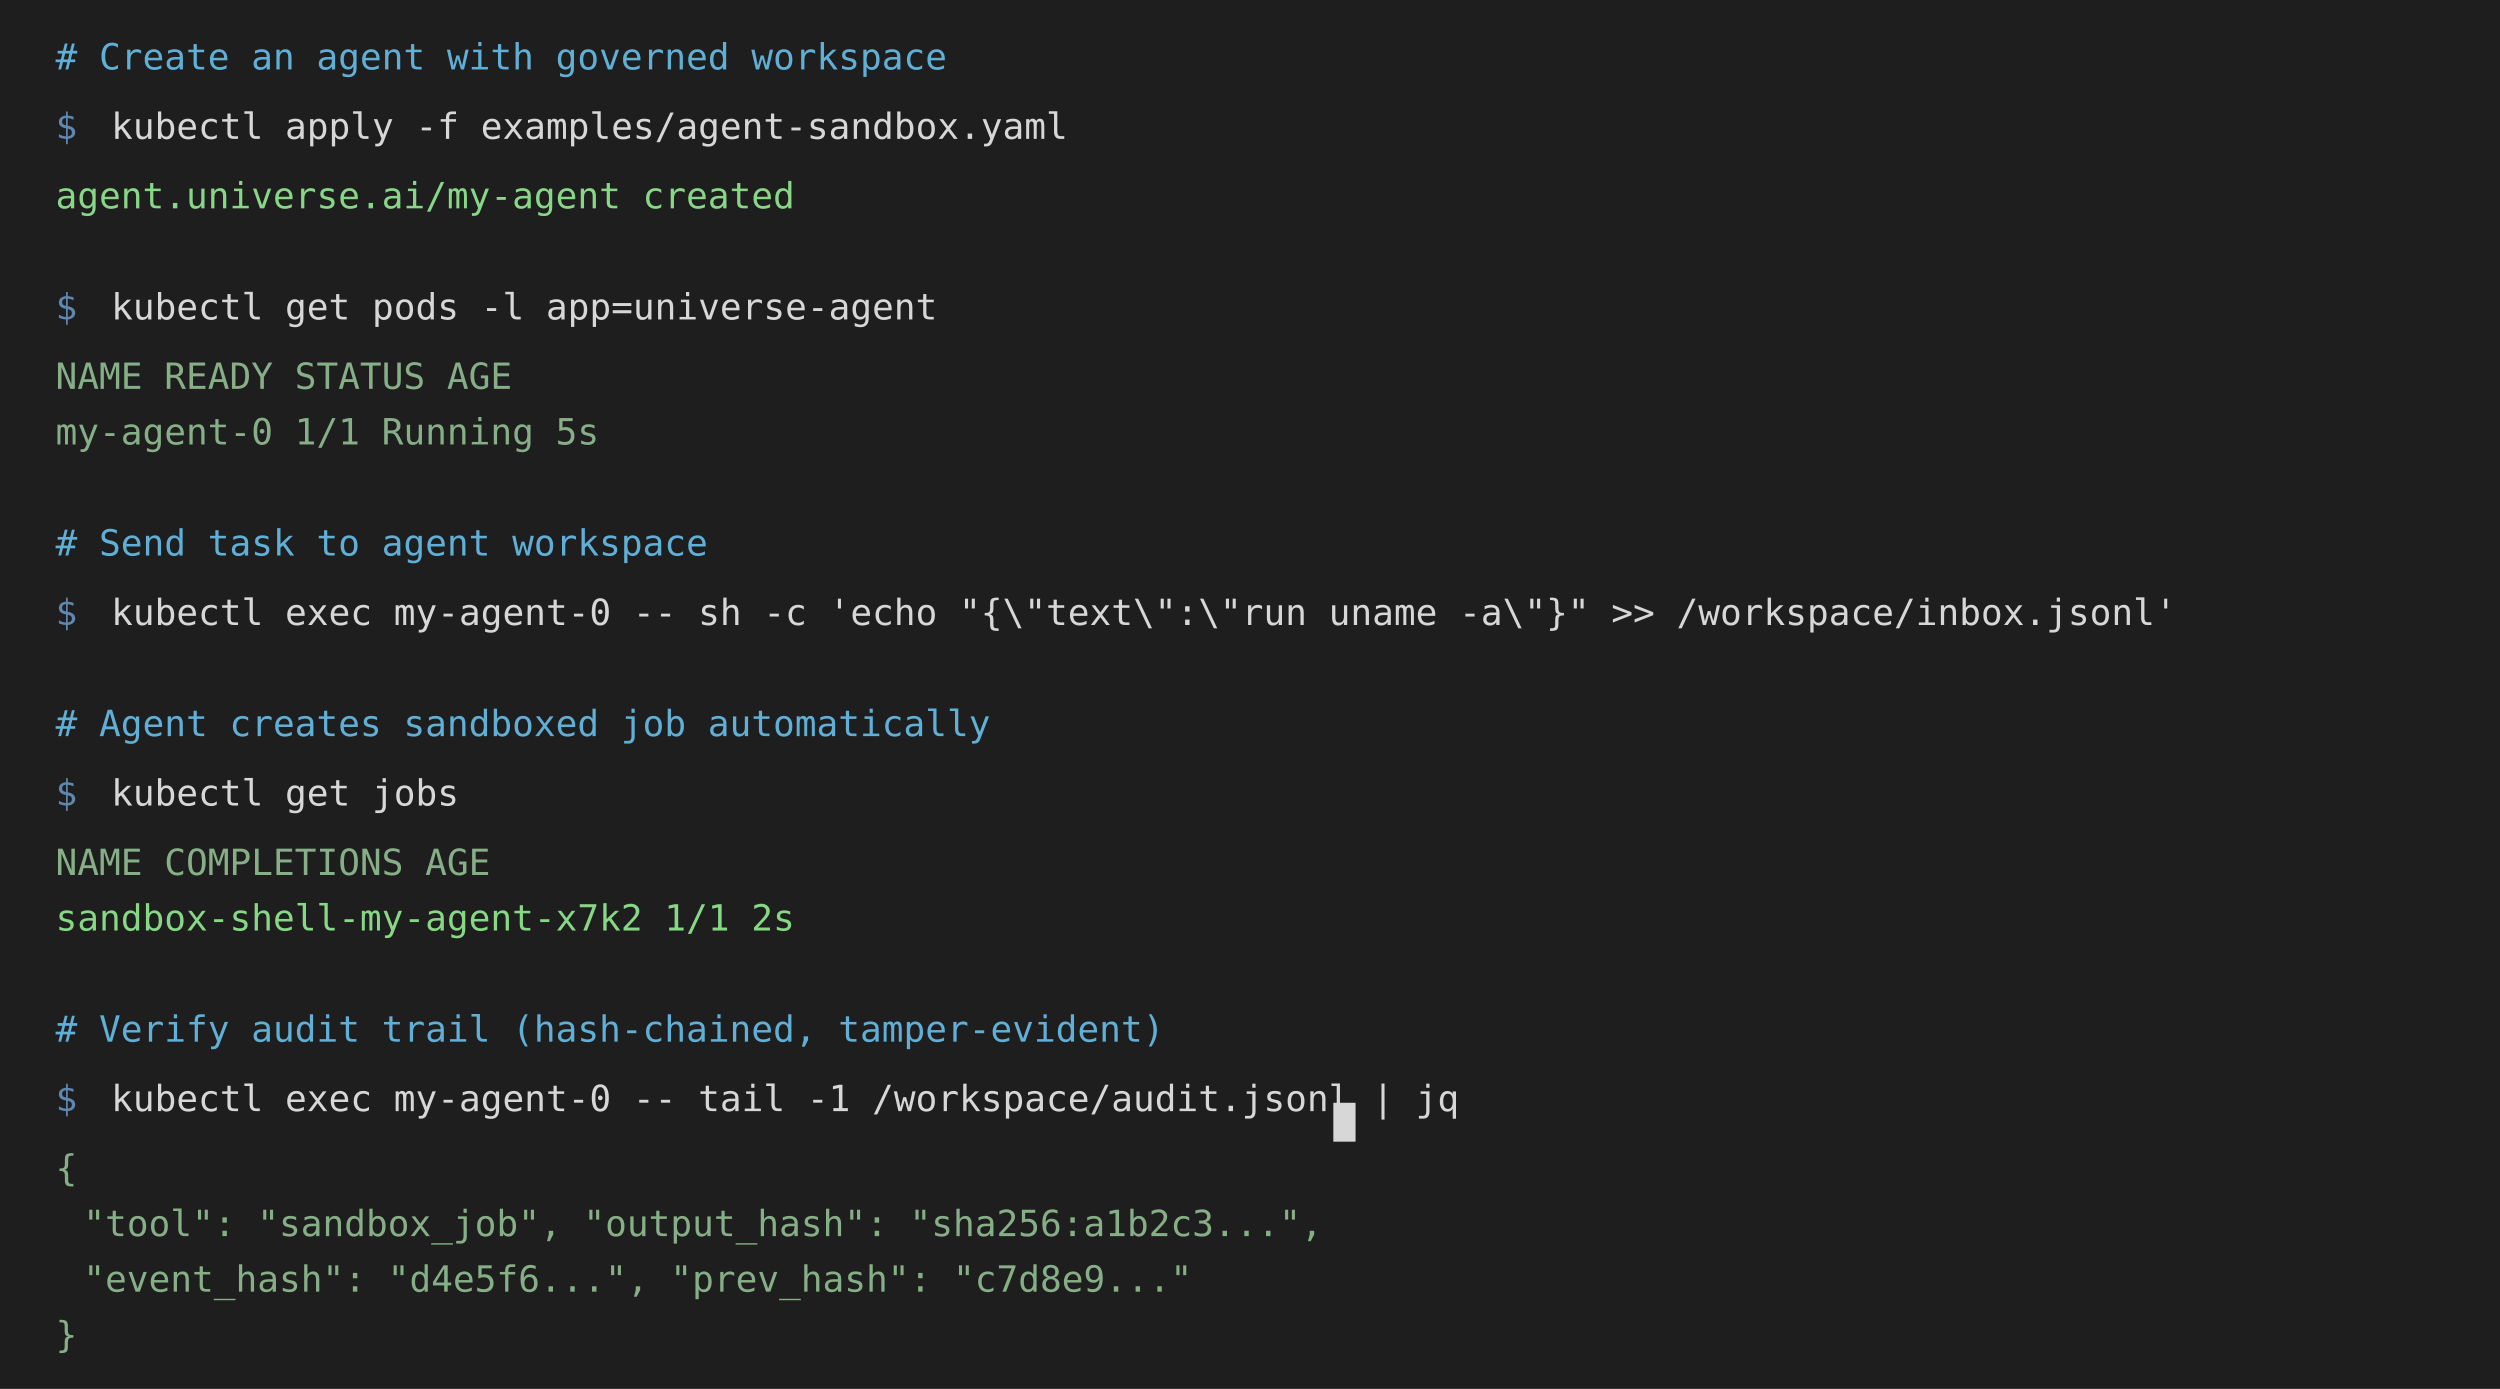
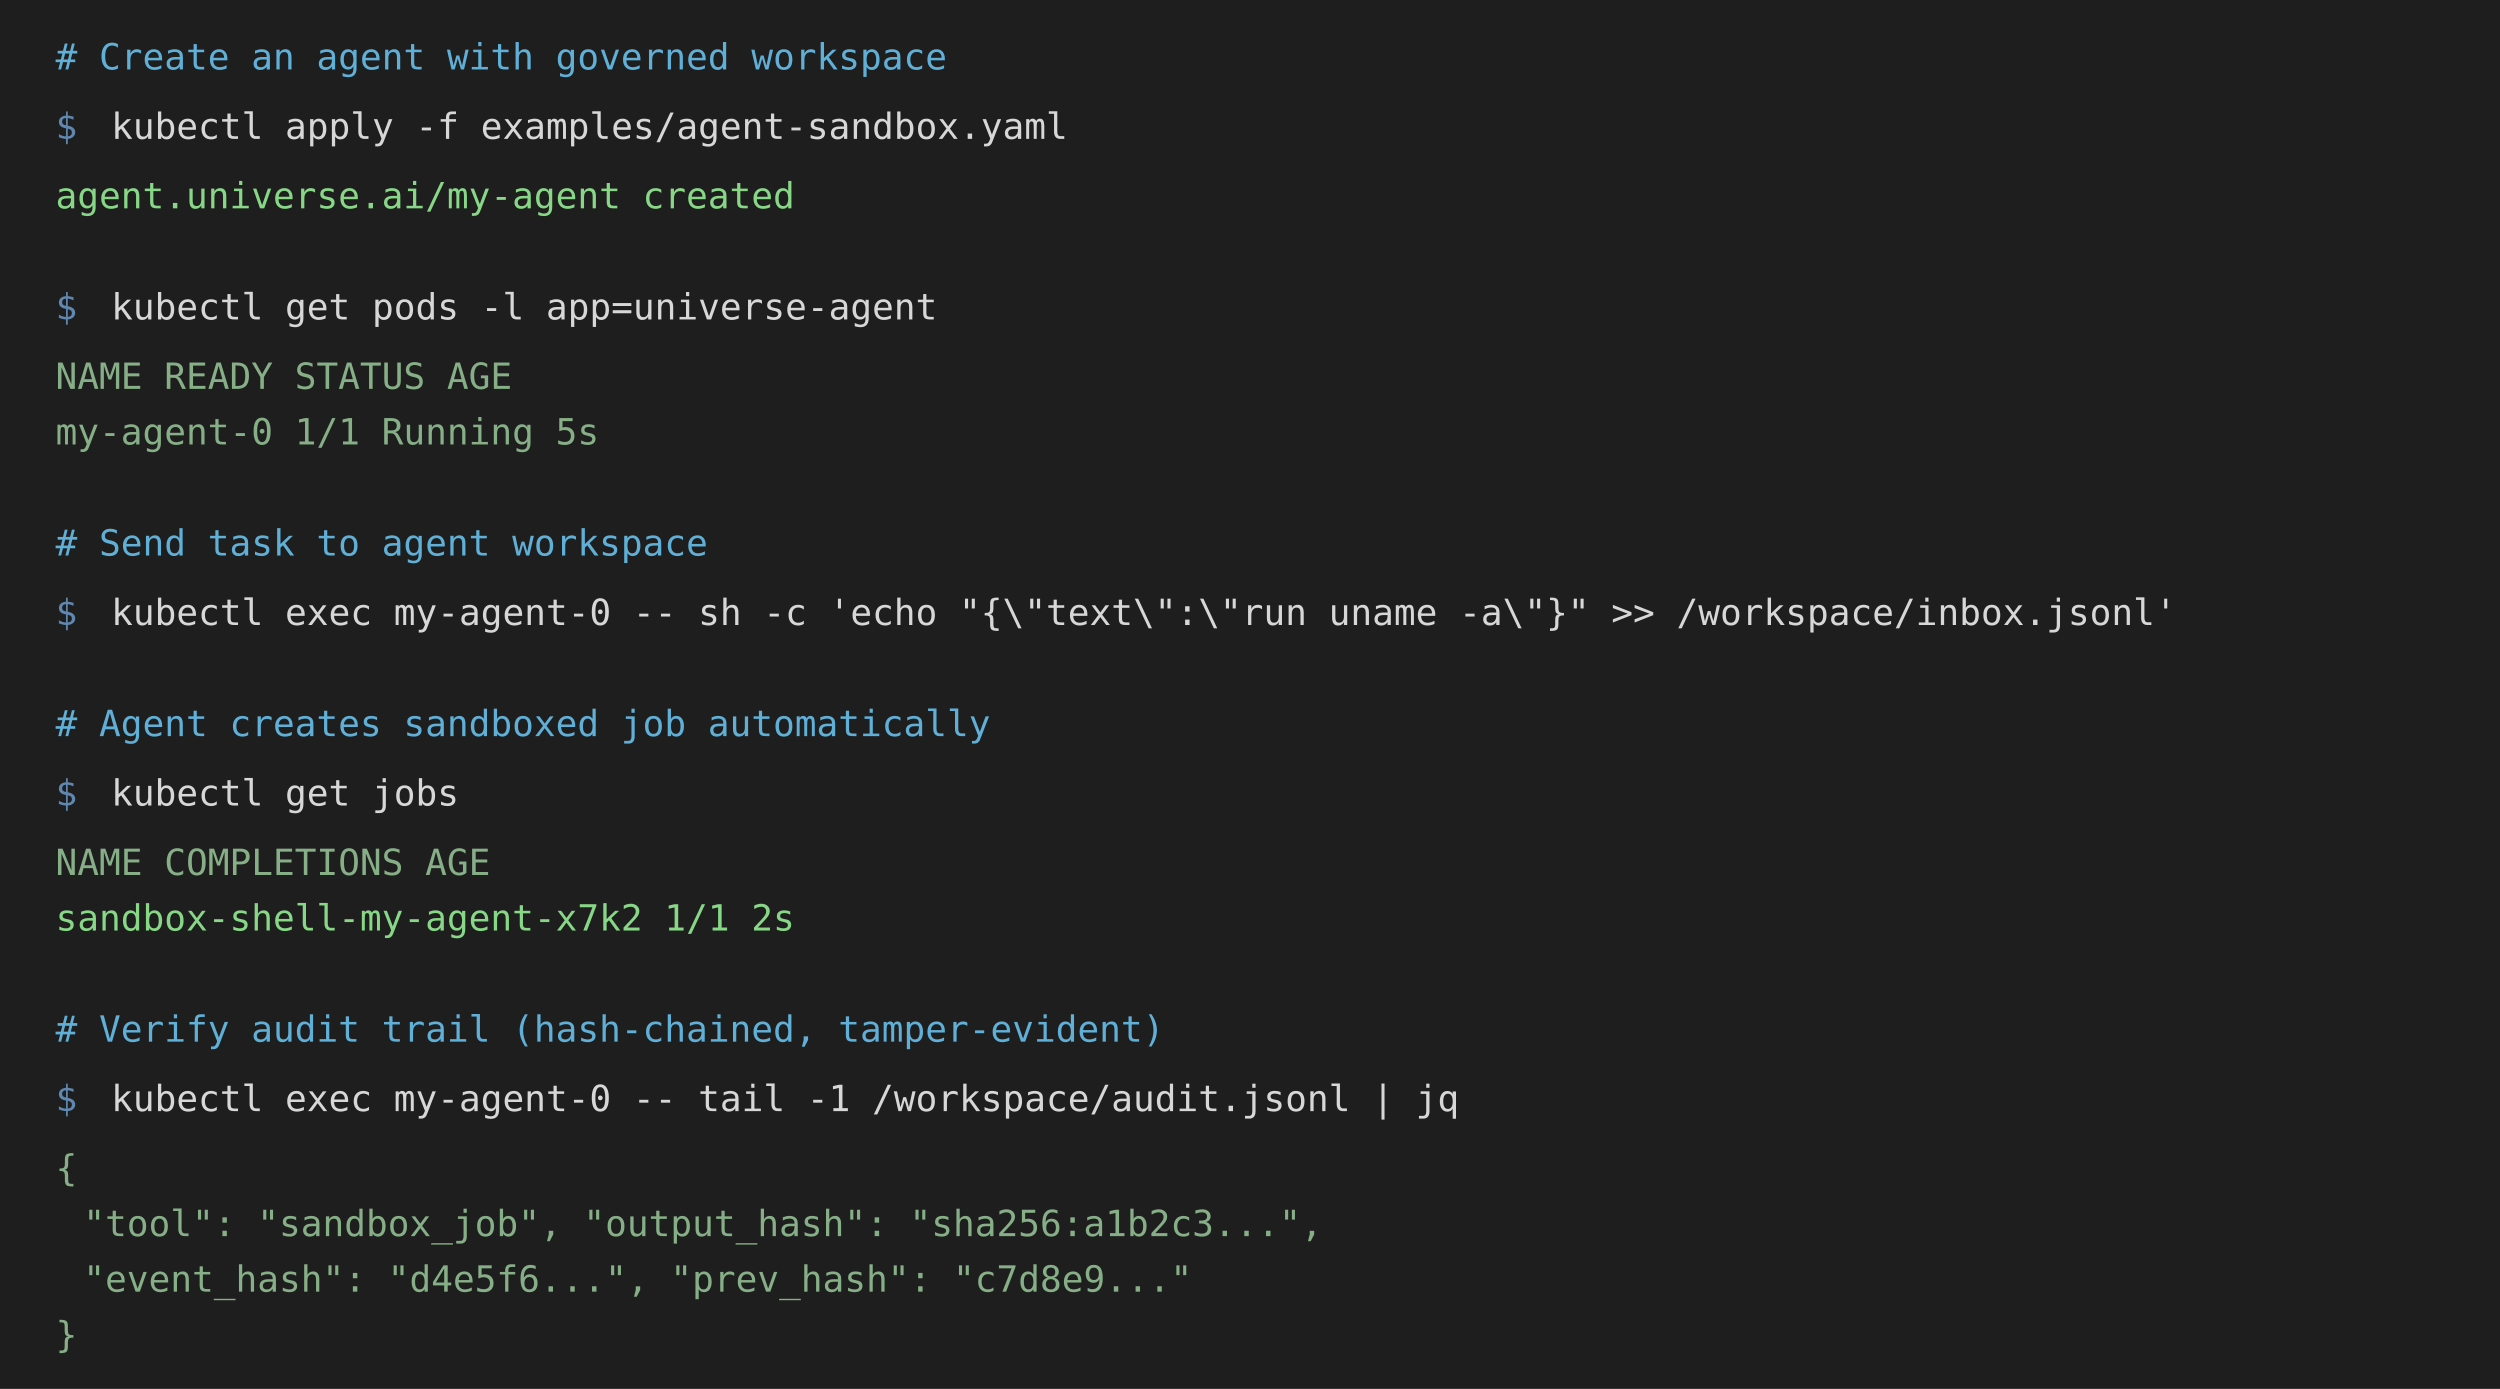
<svg xmlns="http://www.w3.org/2000/svg" viewBox="0 0 900 500">
  <style>
    .terminal { font-family: 'Monaco', 'Menlo', 'Ubuntu Mono', monospace; font-size: 13px; }
    .prompt { fill: #5f87af; }
    .command { fill: #d7d7d7; }
    .output { fill: #87af87; }
    .success { fill: #87d787; }
    .info { fill: #5fafd7; }
    @keyframes blink { 0%, 50% { opacity: 1; } 51%, 100% { opacity: 0; } }
    .cursor { animation: blink 1s infinite; fill: #d7d7d7; }
  </style>
  <rect width="900" height="500" fill="#1e1e1e" />
  <text class="terminal info" x="20" y="25"># Create an agent with governed workspace</text>
  <text class="terminal prompt" x="20" y="50">$</text>
  <text class="terminal command" x="40" y="50">kubectl apply -f examples/agent-sandbox.yaml</text>
  <text class="terminal success" x="20" y="75">agent.universe.ai/my-agent created</text>
  <text class="terminal prompt" x="20" y="115">$</text>
  <text class="terminal command" x="40" y="115">kubectl get pods -l app=universe-agent</text>
  <text class="terminal output" x="20" y="140">NAME              READY   STATUS    AGE</text>
  <text class="terminal output" x="20" y="160">my-agent-0        1/1     Running   5s</text>
  <text class="terminal info" x="20" y="200"># Send task to agent workspace</text>
  <text class="terminal prompt" x="20" y="225">$</text>
  <text class="terminal command" x="40" y="225">kubectl exec my-agent-0 -- sh -c 'echo "{\"text\":\"run uname -a\"}" &gt;&gt; /workspace/inbox.jsonl'</text>
  <text class="terminal info" x="20" y="265"># Agent creates sandboxed job automatically</text>
  <text class="terminal prompt" x="20" y="290">$</text>
  <text class="terminal command" x="40" y="290">kubectl get jobs</text>
  <text class="terminal output" x="20" y="315">NAME                          COMPLETIONS   AGE</text>
  <text class="terminal success" x="20" y="335">sandbox-shell-my-agent-x7k2   1/1           2s</text>
  <text class="terminal info" x="20" y="375"># Verify audit trail (hash-chained, tamper-evident)</text>
  <text class="terminal prompt" x="20" y="400">$</text>
  <text class="terminal command" x="40" y="400">kubectl exec my-agent-0 -- tail -1 /workspace/audit.jsonl | jq</text>
  <text class="terminal output" x="20" y="425">{</text>
  <text class="terminal output" x="30" y="445">  "tool": "sandbox_job", "output_hash": "sha256:a1b2c3...",</text>
  <text class="terminal output" x="30" y="465">  "event_hash": "d4e5f6...", "prev_hash": "c7d8e9..."</text>
  <text class="terminal output" x="20" y="485">}</text>
-   <rect class="cursor" x="480" y="397" width="8" height="14" />
</svg>
